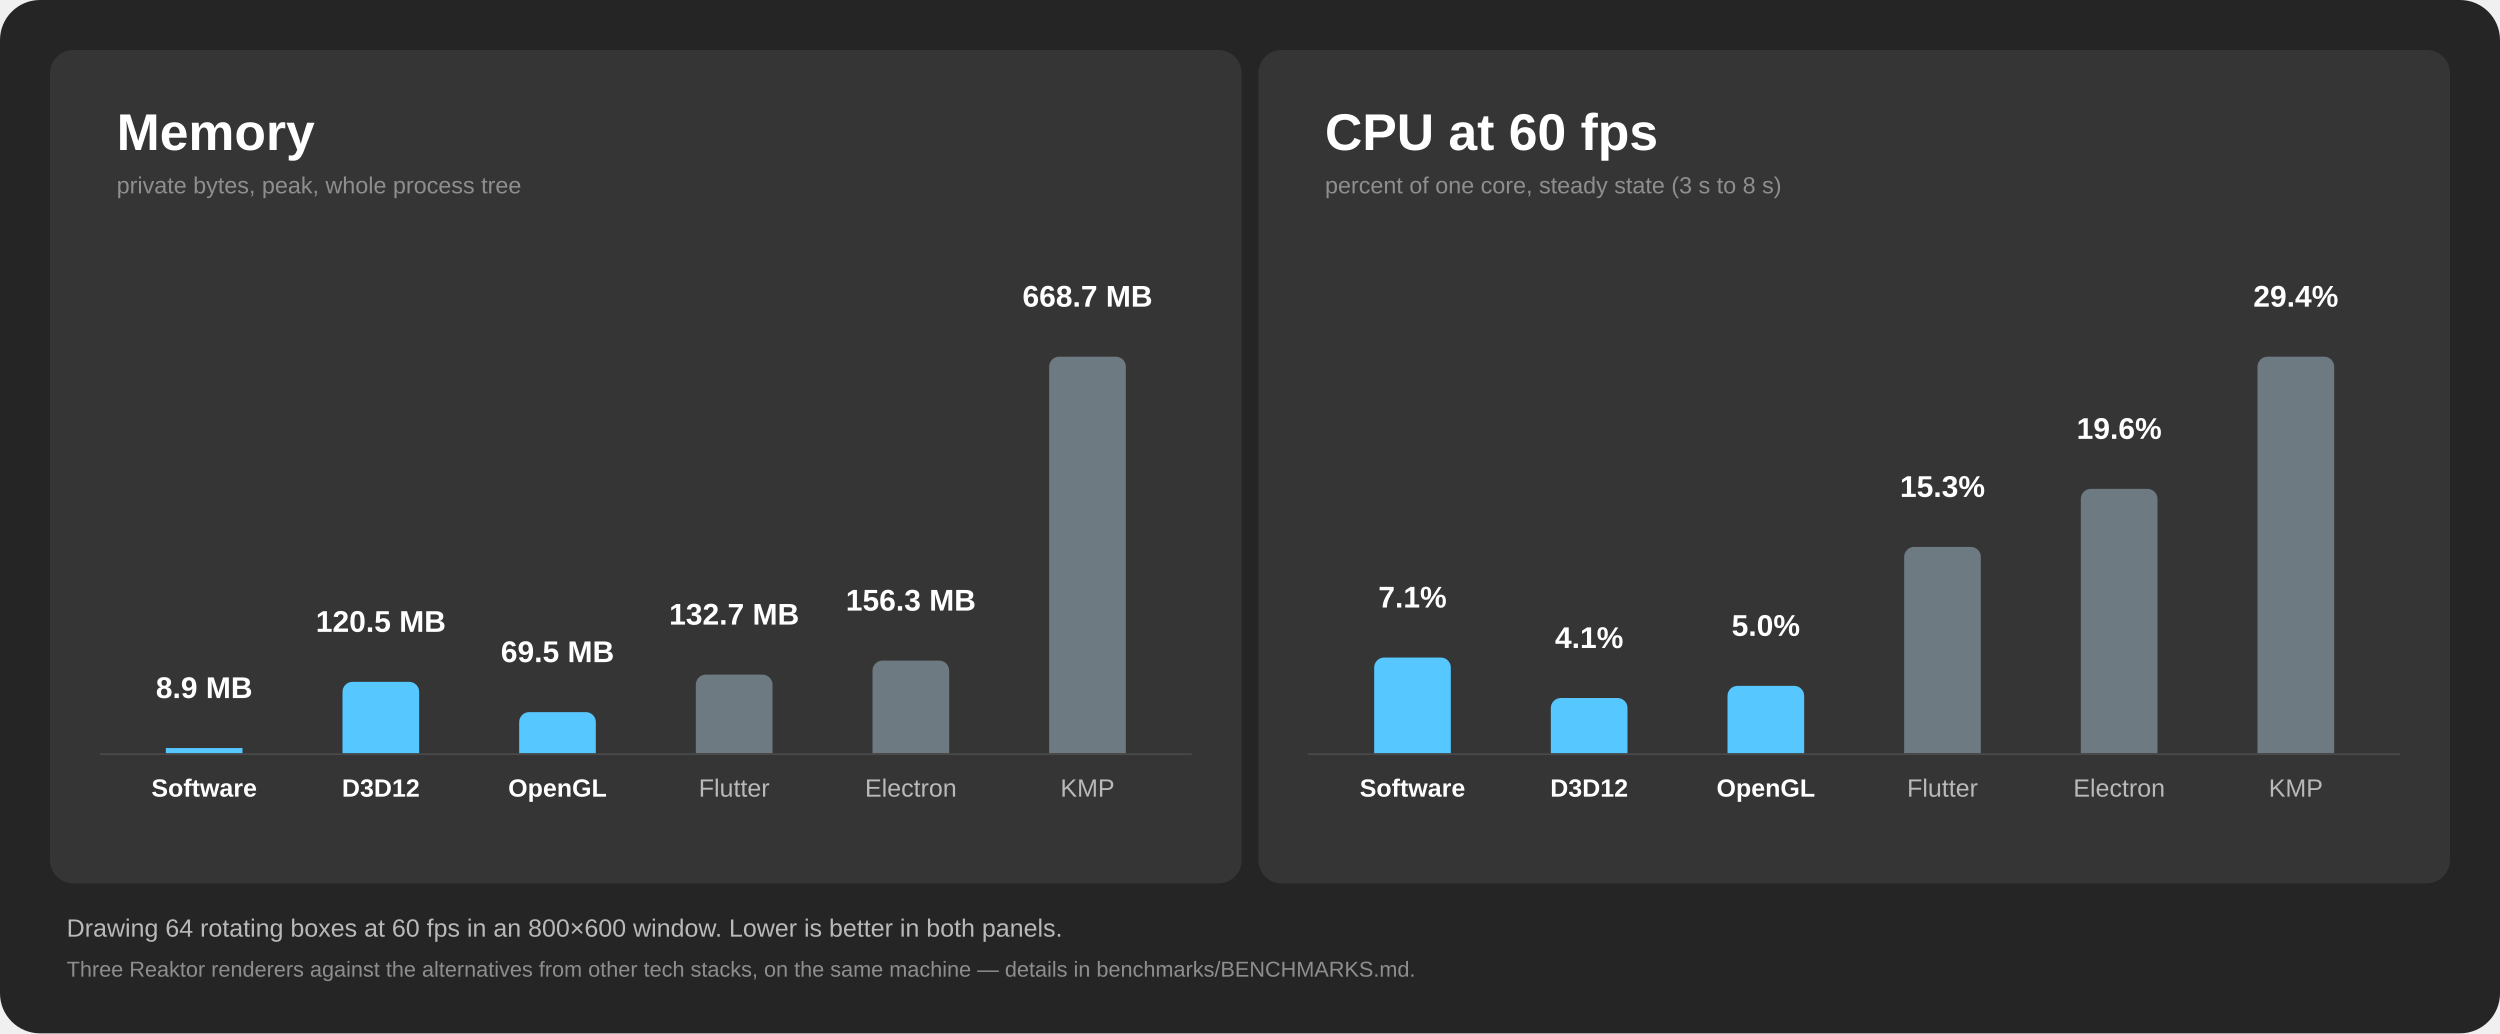
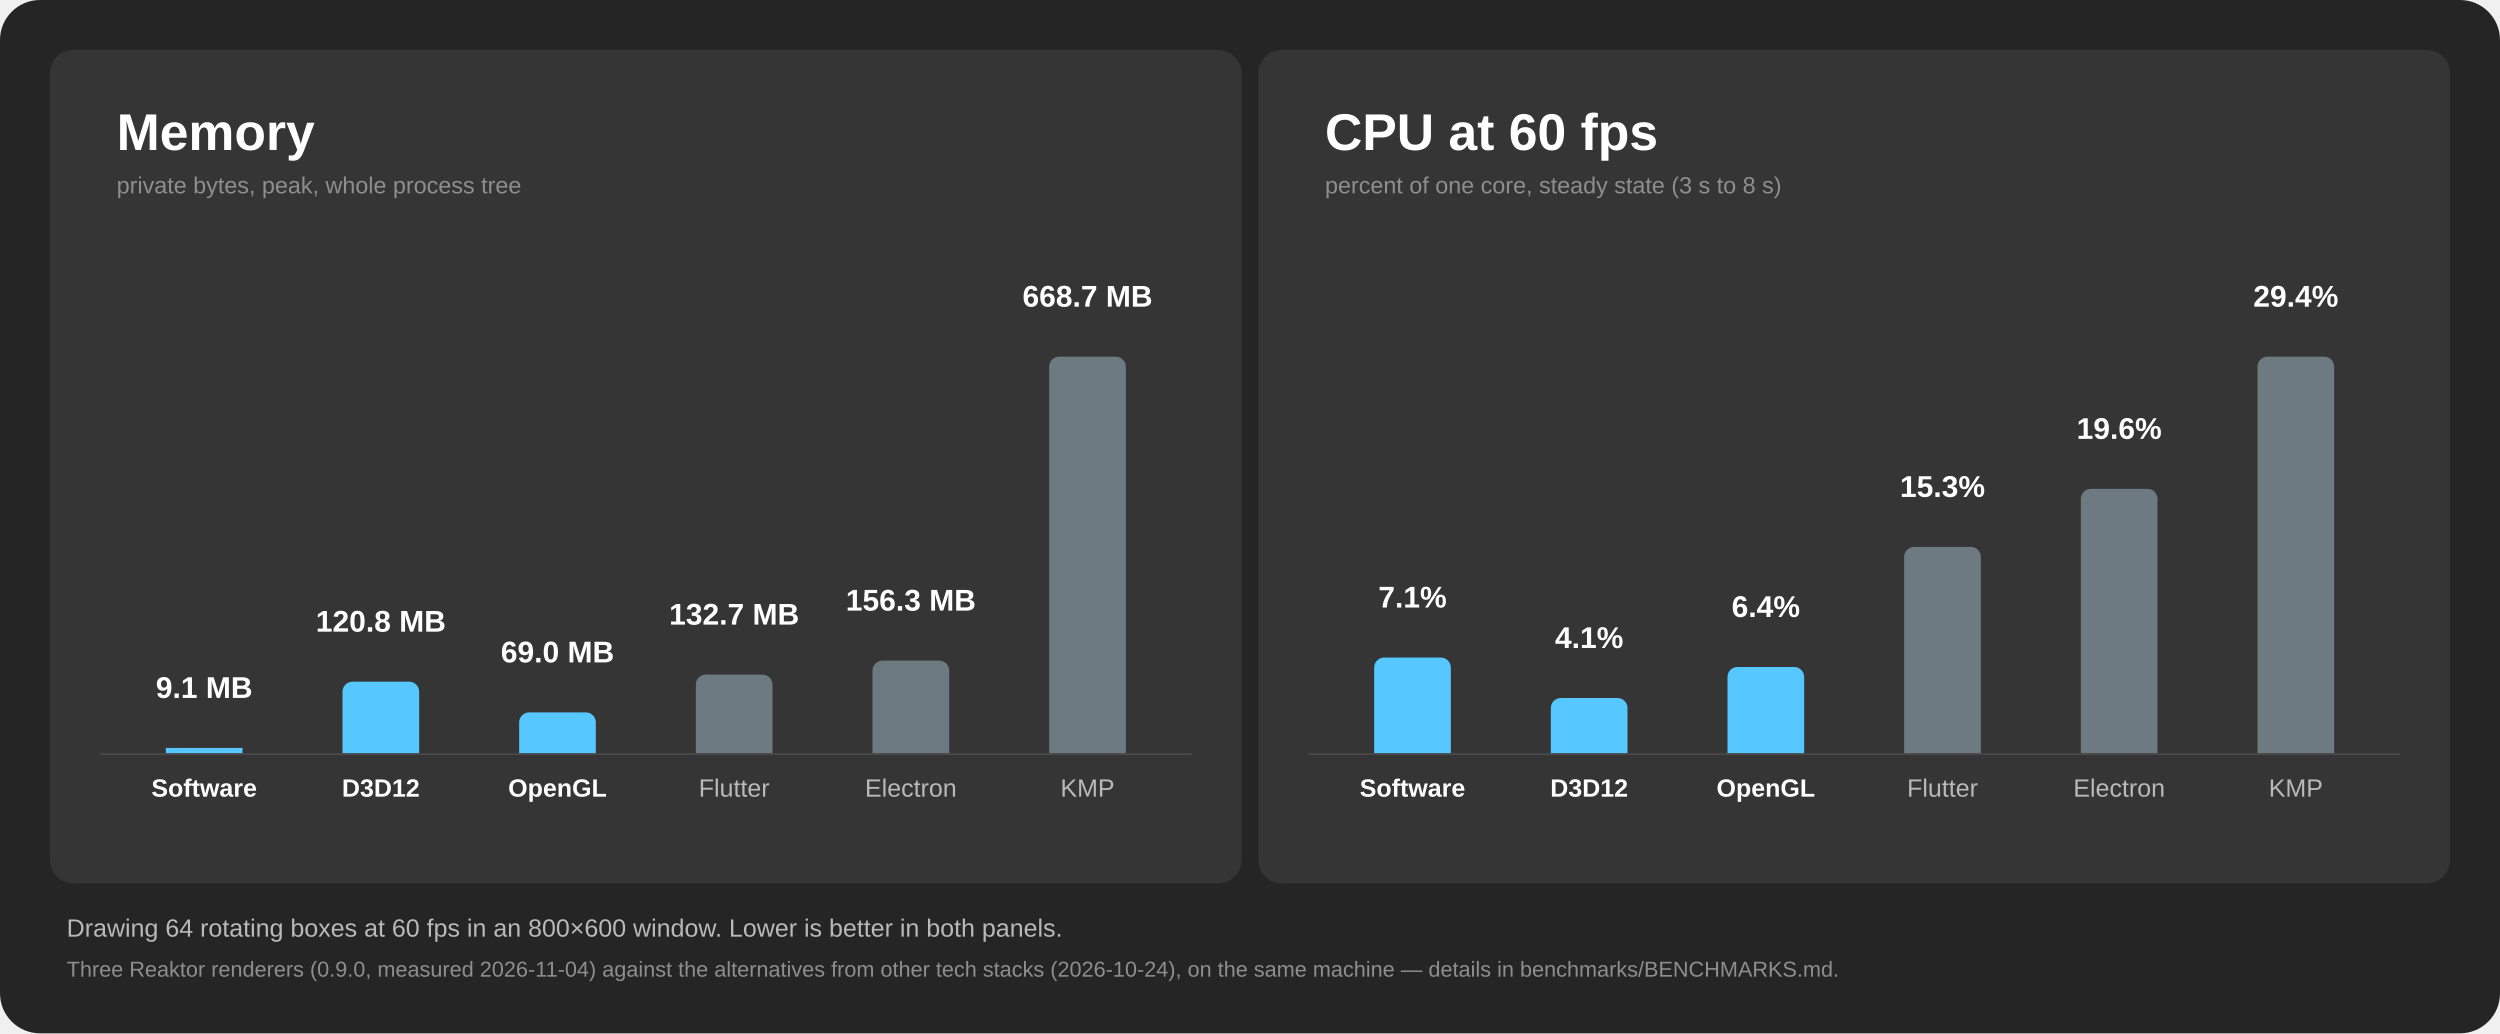
<svg xmlns="http://www.w3.org/2000/svg" width="1500" height="620" viewBox="0 0 1500 620">
  <rect width="1500" height="620" rx="24" fill="#252525" />
  <rect x="30" y="30" width="715" height="500" rx="14" fill="#353535" />
  <text x="70" y="90" font-family="Segoe UI, -apple-system, Helvetica Neue, Arial, sans-serif" font-size="31" font-weight="600" fill="#ffffff">Memory</text>
  <text x="70" y="116" font-family="Segoe UI, -apple-system, Helvetica Neue, Arial, sans-serif" font-size="14" fill="#8e8e8e">private bytes, peak, whole process tree</text>
-   <rect x="99.5" y="448.832" width="46" height="3.168" fill="#56c7ff" />
-   <text x="122.5" y="418.832" text-anchor="middle" font-family="Segoe UI, -apple-system, Helvetica Neue, Arial, sans-serif" font-size="18" font-weight="600" fill="#ffffff">8.9 MB</text>
+   <rect x="99.5" y="448.761" width="46" height="3.239" fill="#56c7ff" />
+   <text x="122.5" y="418.761" text-anchor="middle" font-family="Segoe UI, -apple-system, Helvetica Neue, Arial, sans-serif" font-size="18" font-weight="600" fill="#ffffff">9.1 MB</text>
  <text x="122.5" y="478" text-anchor="middle" font-family="Segoe UI, -apple-system, Helvetica Neue, Arial, sans-serif" font-size="15" font-weight="600" fill="#ffffff">Software</text>
-   <path d="M205.5 452 v-36.888 a6 6 0 0 1 6 -6 h34 a6 6 0 0 1 6 6 v36.888 z" fill="#56c7ff" />
-   <text x="228.5" y="379.112" text-anchor="middle" font-family="Segoe UI, -apple-system, Helvetica Neue, Arial, sans-serif" font-size="18" font-weight="600" fill="#ffffff">120.5 MB</text>
+   <path d="M205.5 452 v-36.995 a6 6 0 0 1 6 -6 h34 a6 6 0 0 1 6 6 v36.995 z" fill="#56c7ff" />
+   <text x="228.5" y="379.006" text-anchor="middle" font-family="Segoe UI, -apple-system, Helvetica Neue, Arial, sans-serif" font-size="18" font-weight="600" fill="#ffffff">120.8 MB</text>
  <text x="228.5" y="478" text-anchor="middle" font-family="Segoe UI, -apple-system, Helvetica Neue, Arial, sans-serif" font-size="15" font-weight="600" fill="#ffffff">D3D12</text>
-   <path d="M311.5 452 v-18.736 a6 6 0 0 1 6 -6 h34 a6 6 0 0 1 6 6 v18.736 z" fill="#56c7ff" />
-   <text x="334.5" y="397.264" text-anchor="middle" font-family="Segoe UI, -apple-system, Helvetica Neue, Arial, sans-serif" font-size="18" font-weight="600" fill="#ffffff">69.5 MB</text>
+   <path d="M311.5 452 v-18.558 a6 6 0 0 1 6 -6 h34 a6 6 0 0 1 6 6 v18.558 z" fill="#56c7ff" />
+   <text x="334.5" y="397.442" text-anchor="middle" font-family="Segoe UI, -apple-system, Helvetica Neue, Arial, sans-serif" font-size="18" font-weight="600" fill="#ffffff">69.0 MB</text>
  <text x="334.5" y="478" text-anchor="middle" font-family="Segoe UI, -apple-system, Helvetica Neue, Arial, sans-serif" font-size="15" font-weight="600" fill="#ffffff">OpenGL</text>
  <path d="M417.5 452 v-41.23 a6 6 0 0 1 6 -6 h34 a6 6 0 0 1 6 6 v41.23 z" fill="#6e7a82" />
  <text x="440.5" y="374.77" text-anchor="middle" font-family="Segoe UI, -apple-system, Helvetica Neue, Arial, sans-serif" font-size="18" font-weight="600" fill="#ffffff">132.7 MB</text>
  <text x="440.5" y="478" text-anchor="middle" font-family="Segoe UI, -apple-system, Helvetica Neue, Arial, sans-serif" font-size="15" font-weight="400" fill="#b9b9b9">Flutter</text>
  <path d="M523.5 452 v-49.629 a6 6 0 0 1 6 -6 h34 a6 6 0 0 1 6 6 v49.629 z" fill="#6e7a82" />
  <text x="546.5" y="366.371" text-anchor="middle" font-family="Segoe UI, -apple-system, Helvetica Neue, Arial, sans-serif" font-size="18" font-weight="600" fill="#ffffff">156.3 MB</text>
  <text x="546.5" y="478" text-anchor="middle" font-family="Segoe UI, -apple-system, Helvetica Neue, Arial, sans-serif" font-size="15" font-weight="400" fill="#b9b9b9">Electron</text>
  <path d="M629.5 452 v-232 a6 6 0 0 1 6 -6 h34 a6 6 0 0 1 6 6 v232 z" fill="#6e7a82" />
  <text x="652.5" y="184" text-anchor="middle" font-family="Segoe UI, -apple-system, Helvetica Neue, Arial, sans-serif" font-size="18" font-weight="600" fill="#ffffff">668.7 MB</text>
  <text x="652.5" y="478" text-anchor="middle" font-family="Segoe UI, -apple-system, Helvetica Neue, Arial, sans-serif" font-size="15" font-weight="400" fill="#b9b9b9">KMP</text>
  <line x1="60" y1="452.5" x2="715" y2="452.5" stroke="#4a4a4a" stroke-width="1" />
  <rect x="755" y="30" width="715" height="500" rx="14" fill="#353535" />
  <text x="795" y="90" font-family="Segoe UI, -apple-system, Helvetica Neue, Arial, sans-serif" font-size="31" font-weight="600" fill="#ffffff">CPU at 60 fps</text>
  <text x="795" y="116" font-family="Segoe UI, -apple-system, Helvetica Neue, Arial, sans-serif" font-size="14" fill="#8e8e8e">percent of one core, steady state (3 s to 8 s)</text>
  <path d="M824.5 452 v-51.476 a6 6 0 0 1 6 -6 h34 a6 6 0 0 1 6 6 v51.476 z" fill="#56c7ff" />
  <text x="847.5" y="364.524" text-anchor="middle" font-family="Segoe UI, -apple-system, Helvetica Neue, Arial, sans-serif" font-size="18" font-weight="600" fill="#ffffff">7.1%</text>
  <text x="847.5" y="478" text-anchor="middle" font-family="Segoe UI, -apple-system, Helvetica Neue, Arial, sans-serif" font-size="15" font-weight="600" fill="#ffffff">Software</text>
  <path d="M930.5 452 v-27.191 a6 6 0 0 1 6 -6 h34 a6 6 0 0 1 6 6 v27.191 z" fill="#56c7ff" />
  <text x="953.5" y="388.81" text-anchor="middle" font-family="Segoe UI, -apple-system, Helvetica Neue, Arial, sans-serif" font-size="18" font-weight="600" fill="#ffffff">4.1%</text>
  <text x="953.5" y="478" text-anchor="middle" font-family="Segoe UI, -apple-system, Helvetica Neue, Arial, sans-serif" font-size="15" font-weight="600" fill="#ffffff">D3D12</text>
-   <path d="M1036.5 452 v-34.476 a6 6 0 0 1 6 -6 h34 a6 6 0 0 1 6 6 v34.476 z" fill="#56c7ff" />
-   <text x="1059.5" y="381.524" text-anchor="middle" font-family="Segoe UI, -apple-system, Helvetica Neue, Arial, sans-serif" font-size="18" font-weight="600" fill="#ffffff">5.0%</text>
+   <path d="M1036.5 452 v-45.809 a6 6 0 0 1 6 -6 h34 a6 6 0 0 1 6 6 v45.809 z" fill="#56c7ff" />
+   <text x="1059.5" y="370.19" text-anchor="middle" font-family="Segoe UI, -apple-system, Helvetica Neue, Arial, sans-serif" font-size="18" font-weight="600" fill="#ffffff">6.4%</text>
  <text x="1059.5" y="478" text-anchor="middle" font-family="Segoe UI, -apple-system, Helvetica Neue, Arial, sans-serif" font-size="15" font-weight="600" fill="#ffffff">OpenGL</text>
  <path d="M1142.5 452 v-117.857 a6 6 0 0 1 6 -6 h34 a6 6 0 0 1 6 6 v117.857 z" fill="#6e7a82" />
  <text x="1165.5" y="298.143" text-anchor="middle" font-family="Segoe UI, -apple-system, Helvetica Neue, Arial, sans-serif" font-size="18" font-weight="600" fill="#ffffff">15.3%</text>
  <text x="1165.5" y="478" text-anchor="middle" font-family="Segoe UI, -apple-system, Helvetica Neue, Arial, sans-serif" font-size="15" font-weight="400" fill="#b9b9b9">Flutter</text>
  <path d="M1248.5 452 v-152.667 a6 6 0 0 1 6 -6 h34 a6 6 0 0 1 6 6 v152.667 z" fill="#6e7a82" />
  <text x="1271.5" y="263.333" text-anchor="middle" font-family="Segoe UI, -apple-system, Helvetica Neue, Arial, sans-serif" font-size="18" font-weight="600" fill="#ffffff">19.6%</text>
  <text x="1271.5" y="478" text-anchor="middle" font-family="Segoe UI, -apple-system, Helvetica Neue, Arial, sans-serif" font-size="15" font-weight="400" fill="#b9b9b9">Electron</text>
  <path d="M1354.5 452 v-232 a6 6 0 0 1 6 -6 h34 a6 6 0 0 1 6 6 v232 z" fill="#6e7a82" />
  <text x="1377.5" y="184" text-anchor="middle" font-family="Segoe UI, -apple-system, Helvetica Neue, Arial, sans-serif" font-size="18" font-weight="600" fill="#ffffff">29.4%</text>
  <text x="1377.5" y="478" text-anchor="middle" font-family="Segoe UI, -apple-system, Helvetica Neue, Arial, sans-serif" font-size="15" font-weight="400" fill="#b9b9b9">KMP</text>
  <line x1="785" y1="452.5" x2="1440" y2="452.5" stroke="#4a4a4a" stroke-width="1" />
  <text x="40" y="562" font-family="Segoe UI, -apple-system, Helvetica Neue, Arial, sans-serif" font-size="15" fill="#b9b9b9">Drawing 64 rotating boxes at 60 fps in an 800×600 window. Lower is better in both panels.</text>
-   <text x="40" y="586" font-family="Segoe UI, -apple-system, Helvetica Neue, Arial, sans-serif" font-size="13" fill="#8e8e8e">Three Reaktor renderers against the alternatives from other tech stacks, on the same machine — details in benchmarks/BENCHMARKS.md.</text>
+   <text x="40" y="586" font-family="Segoe UI, -apple-system, Helvetica Neue, Arial, sans-serif" font-size="13" fill="#8e8e8e">Three Reaktor renderers (0.9.0, measured 2026-11-04) against the alternatives from other tech stacks (2026-10-24), on the same machine — details in benchmarks/BENCHMARKS.md.</text>
</svg>
